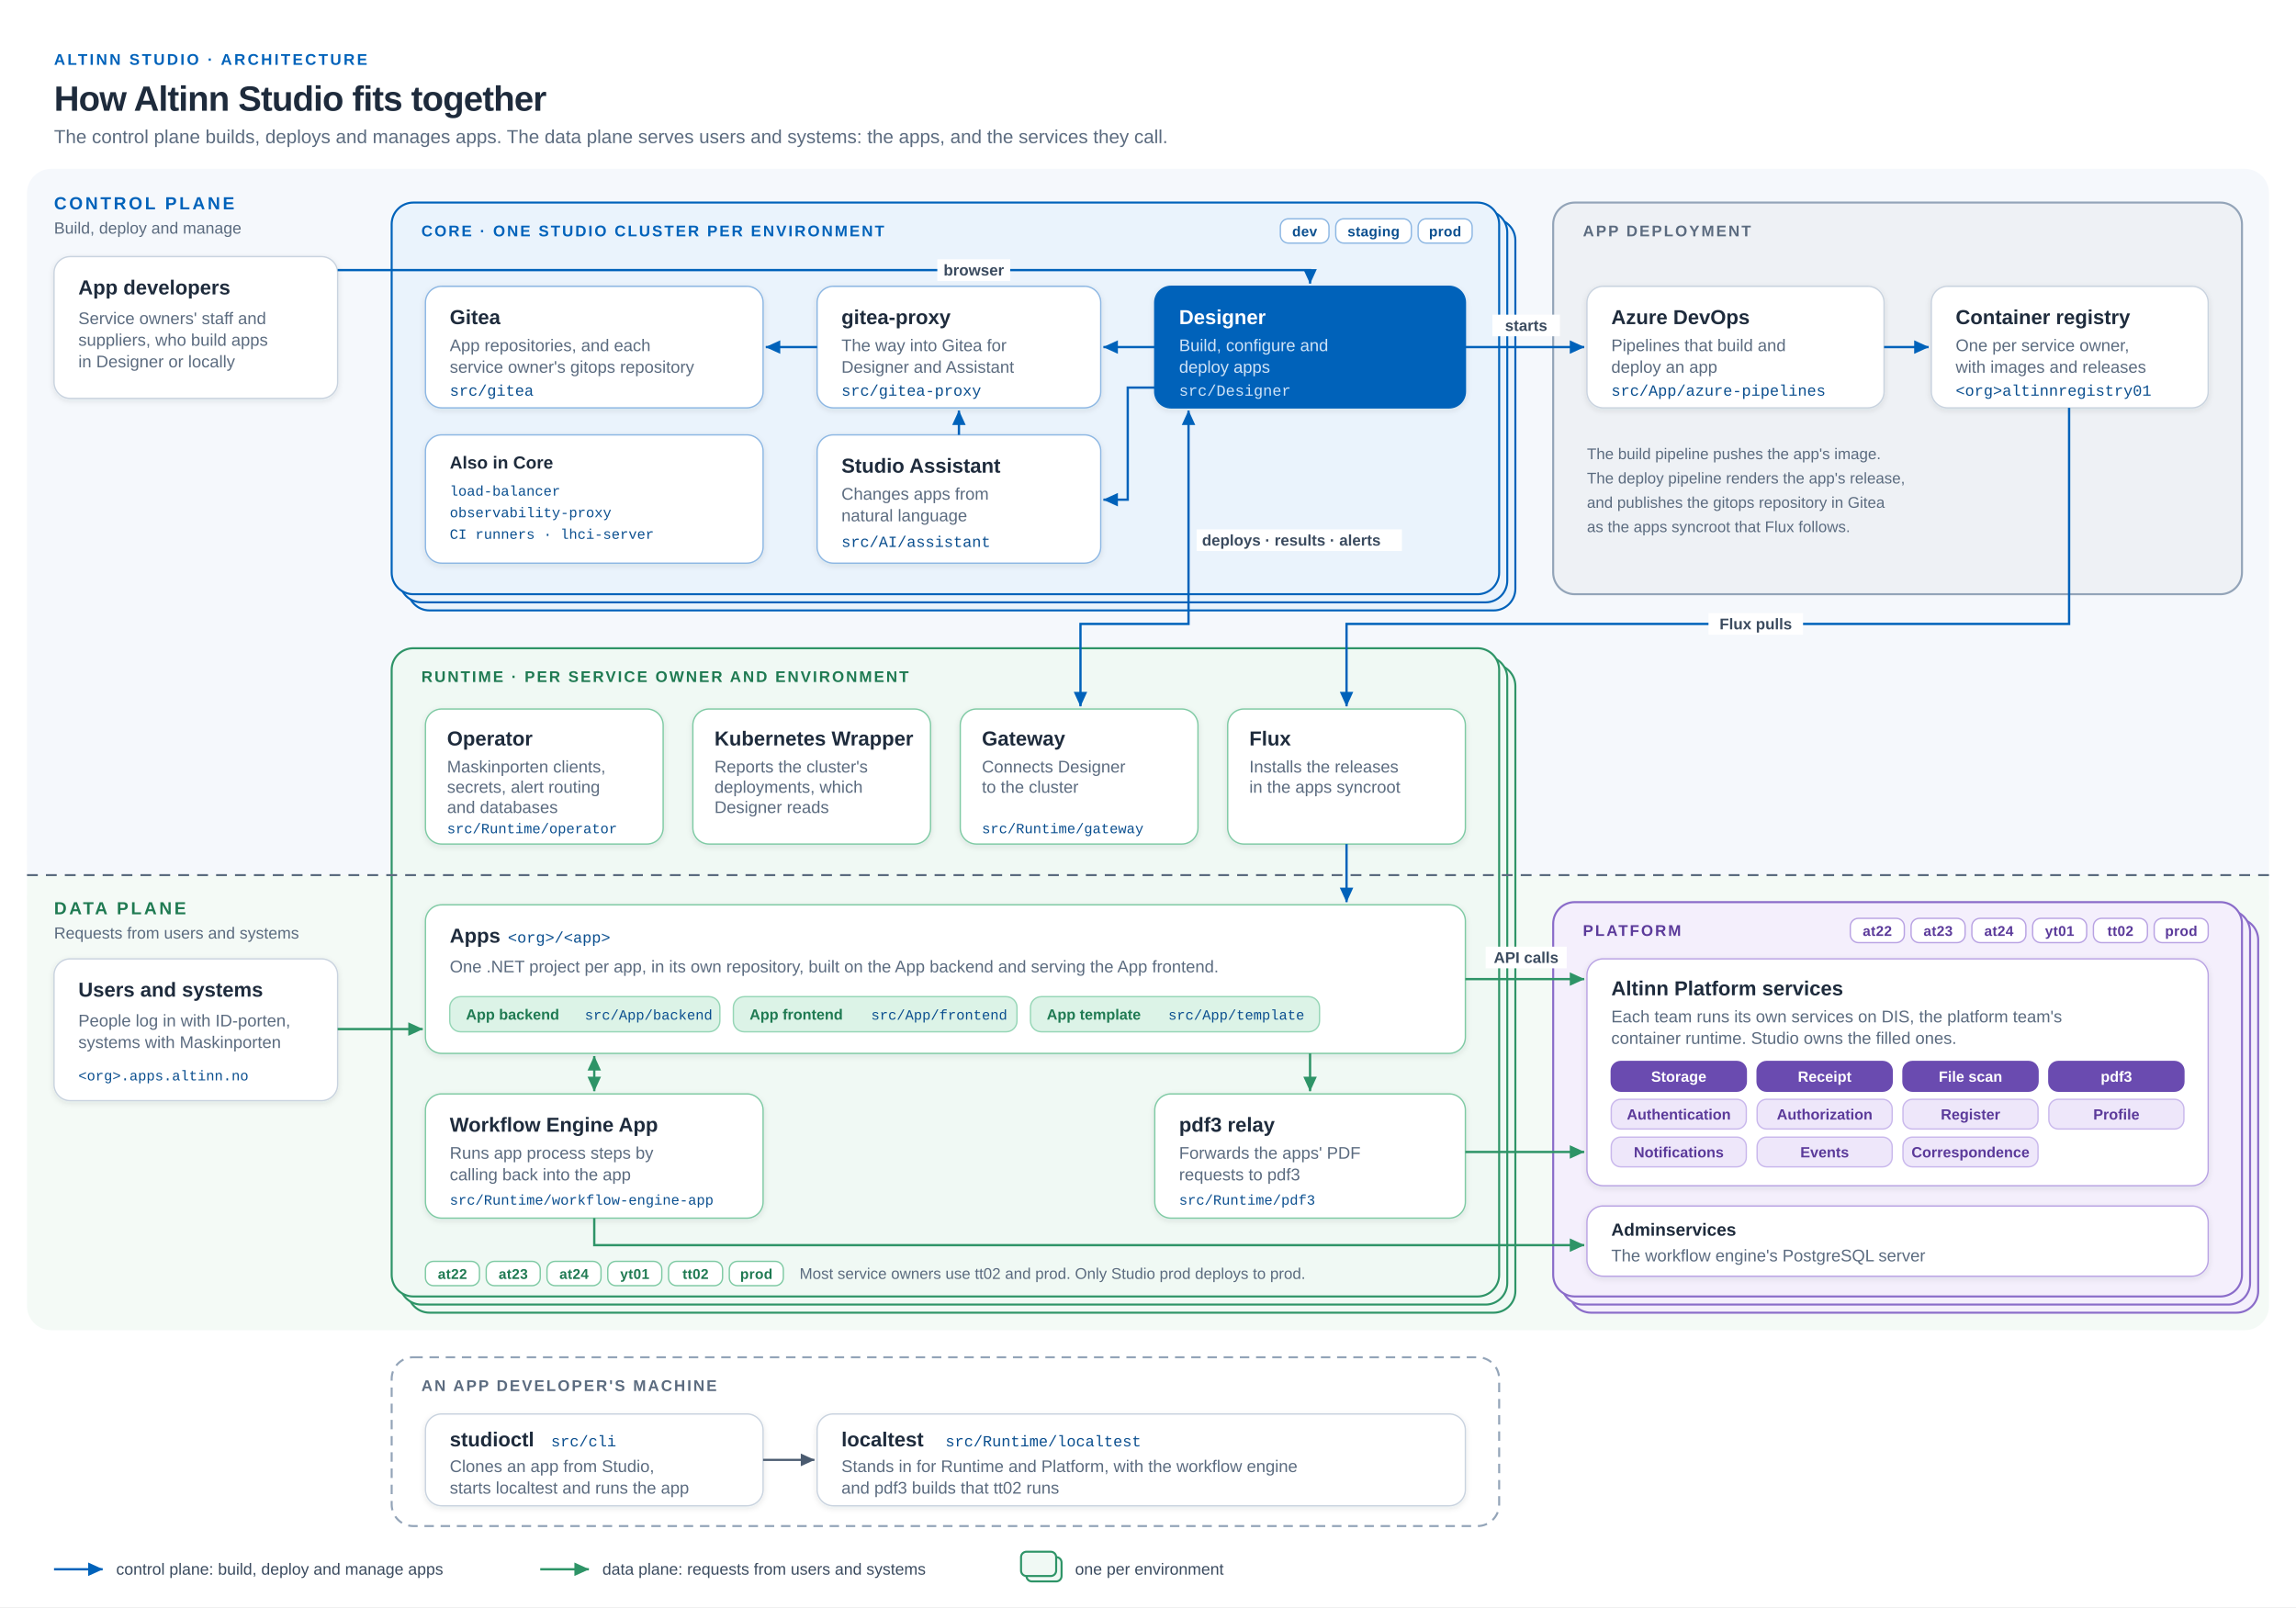
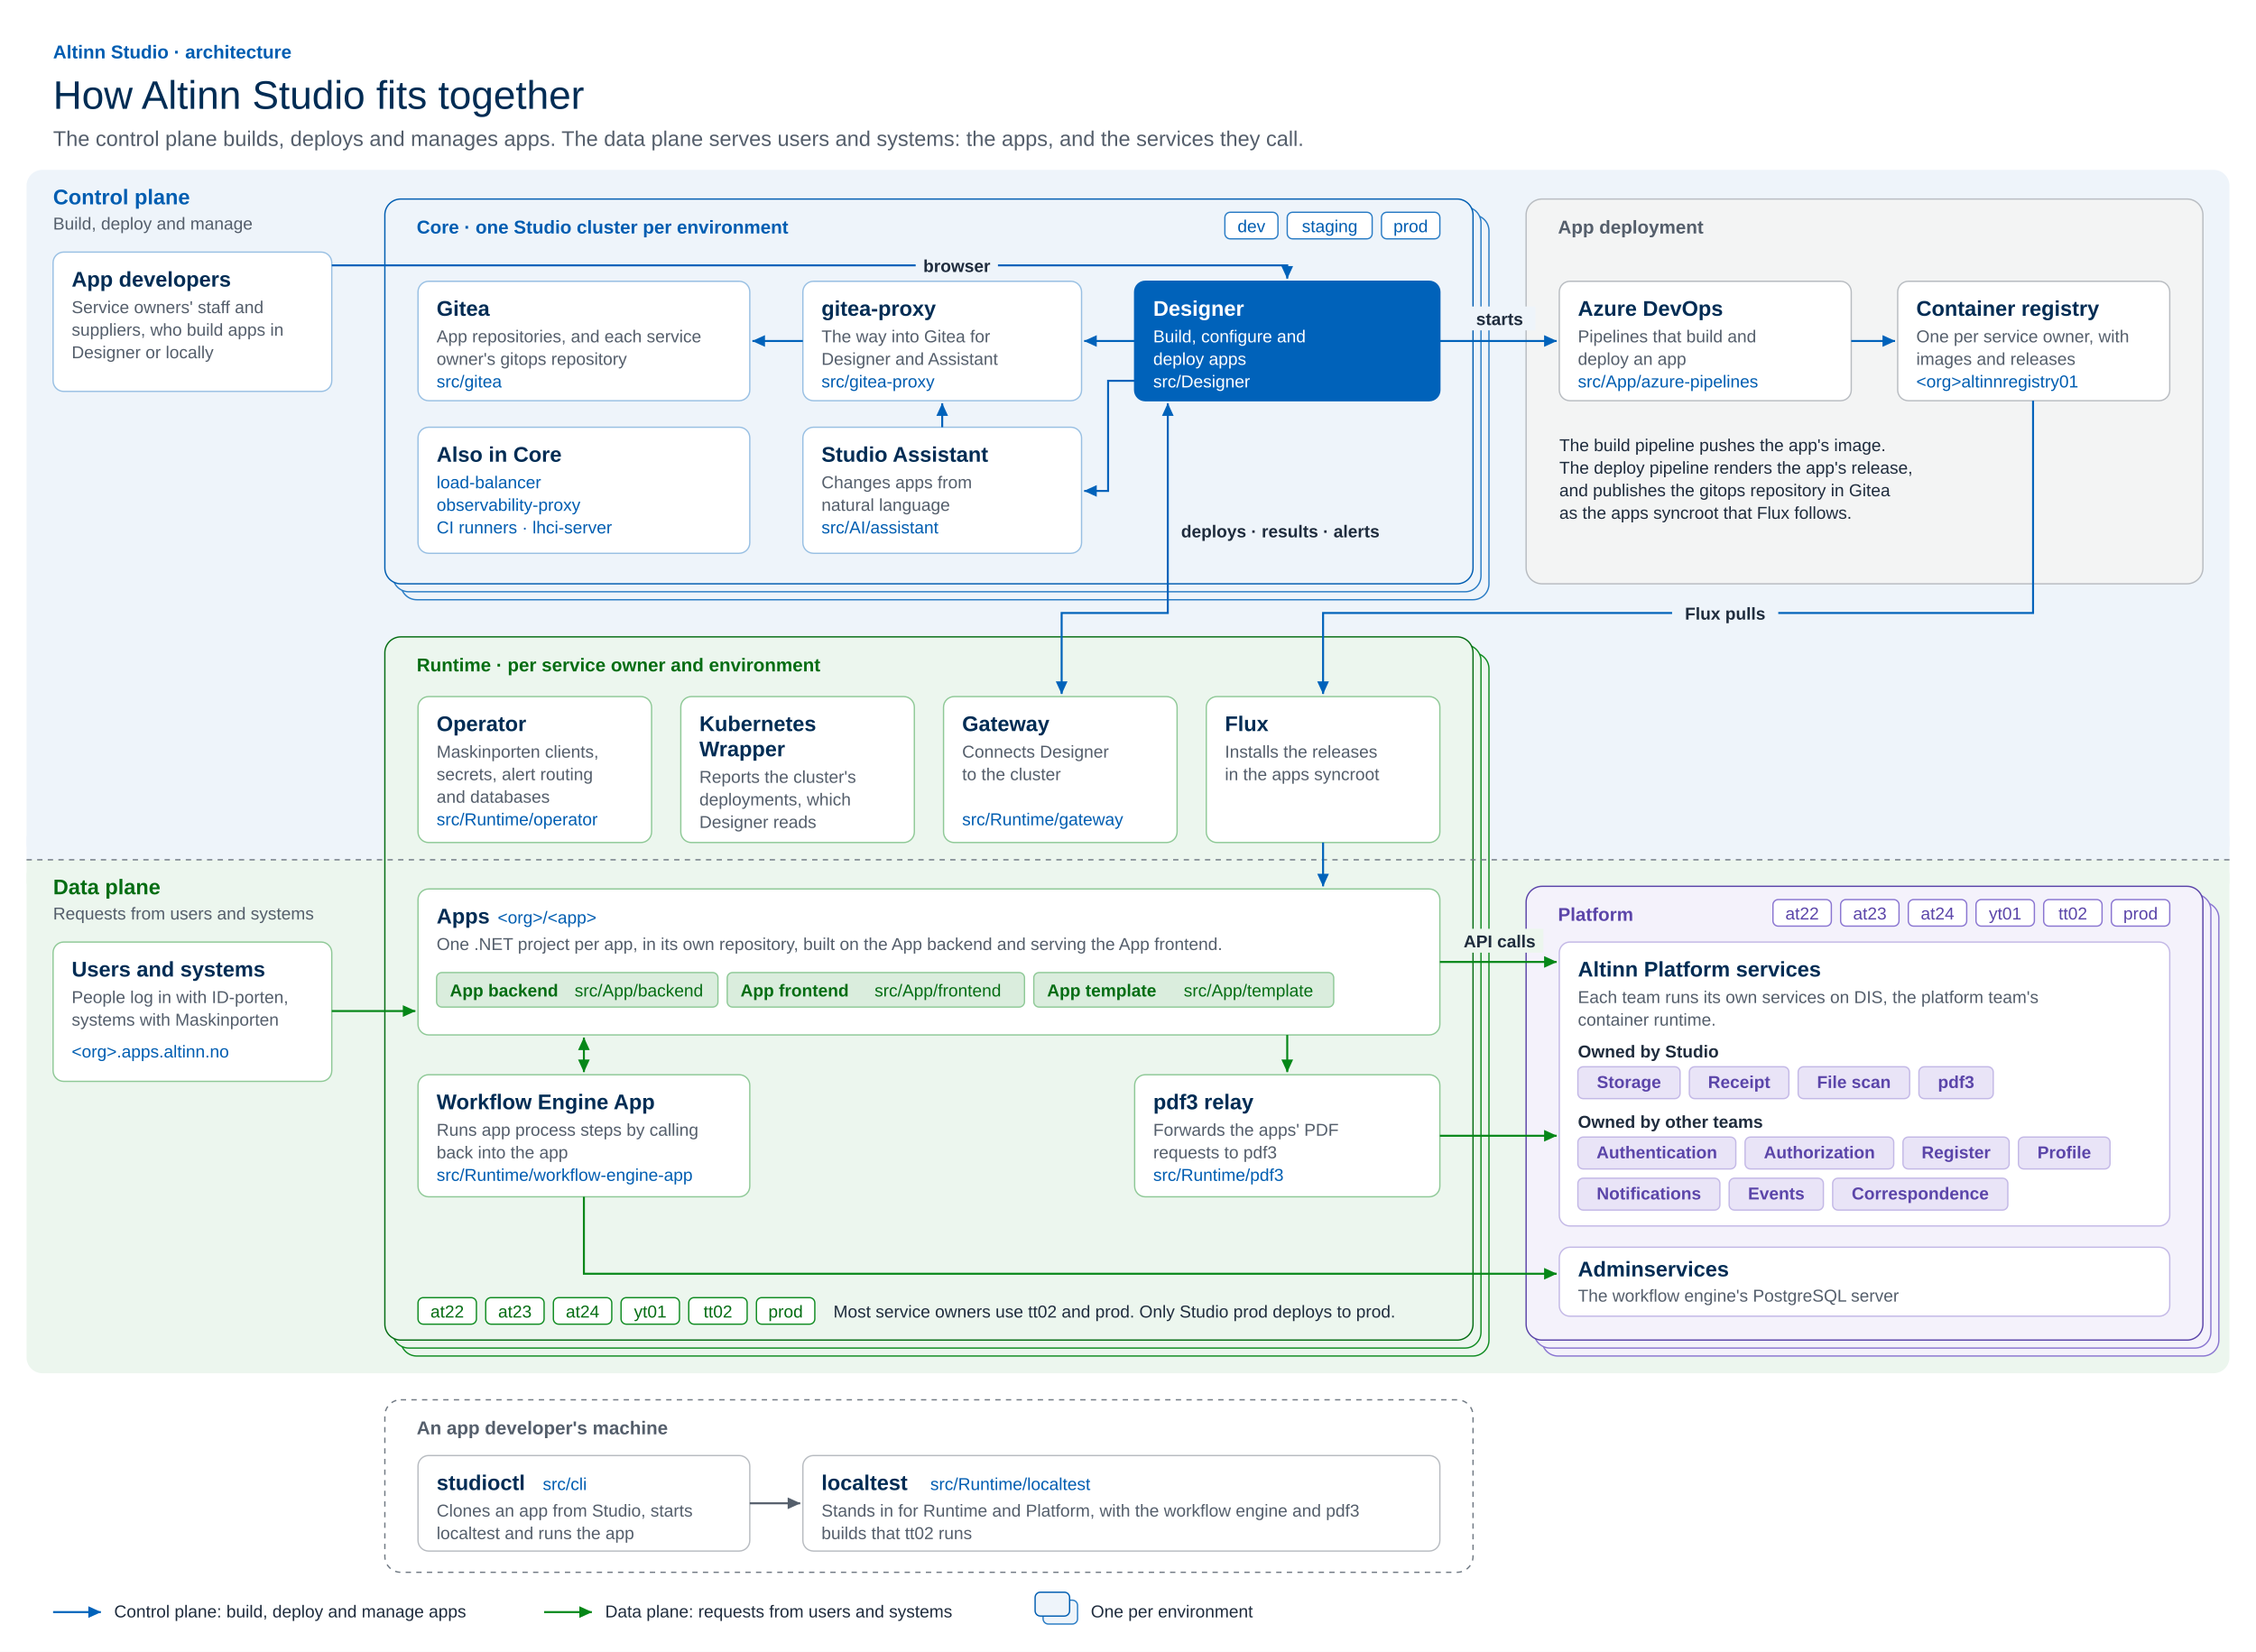
- <svg xmlns="http://www.w3.org/2000/svg" viewBox="0 0 1700 1190" width="1700" height="1190">
+ <svg xmlns="http://www.w3.org/2000/svg" viewBox="0 0 1700 1245" width="1700" height="1245">
  <style>
- /* Colors follow the Digdir palette. Arial and its metric twins (Helvetica, Liberation Sans) render text at the same width everywhere. */
+ /* Colors, sizes and spacing follow the Altinn profile in Designsystemet (Digdir theme, Small mode). Platform purple is
+    not in the theme. The profile's font is Inter; Arial and its metric twins stand in, since they render at the same
+    width everywhere. */
svg { font-family: Arial, Helvetica, "Liberation Sans", sans-serif; }
.canvas { fill: #ffffff; }
- .code, .code-sm { font-family: Menlo, Consolas, "Liberation Mono", monospace; }

/* Text */
- .title { font-size: 26px; font-weight: 700; fill: #1e2b3c; letter-spacing: -0.02em; }
- .subtitle { font-size: 14px; fill: #5b6b7f; }
- .kicker { font-size: 11.5px; font-weight: 650; letter-spacing: 0.14em; fill: #0062ba; }
- .zone-label { font-size: 11.5px; font-weight: 650; letter-spacing: 0.12em; }
- .h { font-size: 15px; font-weight: 650; fill: #1e2b3c; }
- .h-sm { font-size: 13px; font-weight: 650; fill: #1e2b3c; }
- .s { font-size: 12.5px; fill: #5b6b7f; }
- .s-sm { font-size: 11.5px; fill: #5b6b7f; }
- .code { font-size: 11.5px; font-weight: 500; fill: #0b4f8f; }
- .code-sm { font-size: 10.5px; font-weight: 500; fill: #0b4f8f; }
- .label { font-size: 11.5px; font-weight: 550; fill: #3b4b5f; }
- .label-bg { fill: #ffffff; }
- .legend { font-size: 12px; fill: #3b4b5f; }
- 
- /* Planes: bands across the whole diagram */
- .band-control { fill: #f5f8fc; }
- .band-data { fill: #f4faf6; }
- .band-label { font-size: 13px; font-weight: 700; letter-spacing: 0.14em; }
- .band-label-control { fill: #0062ba; }
- .band-label-data { fill: #1f7a52; }
- .band-sub { font-size: 12px; fill: #5b6b7f; }
- .plane-divider { fill: none; stroke: #5b6b7f; stroke-width: 1.5; stroke-dasharray: 8 6; }
- 
- /* Zones: where things run */
- .zone { stroke-width: 1.5; }
- .zone-core { fill: #eaf3fc; stroke: #0062ba; }
- .zone-core-label { fill: #0062ba; }
- .zone-runtime { fill: #ffffff; fill-opacity: 0.55; stroke: #2e9467; }
- .zone-runtime-back { fill: #f0f9f4; stroke: #2e9467; }
- .zone-runtime-label { fill: #1f7a52; }
- .zone-platform { fill: #f4effc; stroke: #8a6cc9; }
- .zone-platform-label { fill: #5b3a9a; }
- .zone-ext { fill: #eef1f5; stroke: #93a4b8; }
- .zone-ext-label { fill: #5b6b7f; }
- .zone-local { fill: #ffffff; stroke: #93a4b8; stroke-dasharray: 7 5; }
- 
- /* Boxes */
- .box { fill: #ffffff; stroke: #c9d3df; stroke-width: 1; filter: url(#shadow); }
- .box-core { stroke: #8db7e3; }
- .box-runtime { stroke: #7fcaa4; }
- .box-platform { stroke: #b9a3e3; }
- .box-accent { fill: #0062ba; stroke: #0062ba; }
- .box-accent-text { fill: #ffffff; }
- .box-accent-sub { fill: #cfe3f7; }
- 
- /* Small rounded tags */
+ .kicker { font-size: 14px; font-weight: 600; fill: #005db1; }
+ .title { font-size: 30px; font-weight: 500; fill: #002c54; }
+ .lead { font-size: 16px; fill: #545e6b; }
+ .plane-label { font-size: 16px; font-weight: 600; }
+ .plane-sub { font-size: 13px; fill: #545e6b; }
+ .zone-label { font-size: 14px; font-weight: 600; }
+ .h { font-size: 16px; font-weight: 600; fill: #002c54; }
+ .s { font-size: 13px; fill: #545e6b; }
+ .note { font-size: 13px; fill: #1f2c3d; }
+ .code { font-size: 13px; font-weight: 500; fill: #005db1; }
+ .label { font-size: 13px; font-weight: 600; fill: #1f2c3d; }
+ .legend { font-size: 13px; fill: #1f2c3d; }
+ 
+ /* Shapes, before the palette so that its fills and strokes win */
+ .zone { stroke-width: 1; }
+ .card { fill: #ffffff; stroke-width: 1; }
.tag { stroke-width: 1; }
- .tag-green { fill: #dcf3e7; stroke: #96d6b6; }
- .tag-purple { fill: #eee7fa; stroke: #c9b8ec; }
- .tag-text { font-size: 11px; font-weight: 600; }
- .tag-text-green { fill: #1f7a52; }
- .tag-text-purple { fill: #5b3a9a; }
- .tag-purple-strong { fill: #6a4bb0; stroke: #6a4bb0; }
- .tag-text-white { fill: #ffffff; }
- .env-text { font-size: 10.5px; font-weight: 650; letter-spacing: 0.02em; }
- .env-blue { fill: #ffffff; stroke: #8db7e3; } .env-blue-text { fill: #0b4f8f; }
- .env-green { fill: #ffffff; stroke: #7fcaa4; } .env-green-text { fill: #1f7a52; }
- .env-purple { fill: #ffffff; stroke: #b9a3e3; } .env-purple-text { fill: #5b3a9a; }
- 
- /* Edges */
- .edge-control { fill: none; stroke: #0062ba; stroke-width: 1.7; }
- .edge-data { fill: none; stroke: #2e9467; stroke-width: 1.7; }
- .edge-local { fill: none; stroke: #4a5b70; stroke-width: 1.6; }
+ .tag-text { font-size: 13px; font-weight: 600; }
+ .env-text { font-size: 13px; font-weight: 500; }
+ 
+ /* Control plane: accent */
+ .band-control { fill: #eef4fa; }
+ .text-control { fill: #005db1; }
+ .zone-core { fill: #eef4fa; stroke: #005db1; }
+ .stack-core { fill: #eef4fa; stroke: #2a7cc5; }
+ .card-control { stroke: #99c0e3; }
+ .card-designer { fill: #0062ba; stroke: #0062ba; }
+ .on-designer { fill: #ffffff; }
+ .env-control { fill: #ffffff; stroke: #2a7cc5; }
+ .edge-control { fill: none; stroke: #0062ba; stroke-width: 1.5; }
+ 
+ /* Data plane and Runtime: success */
+ .band-data { fill: #ecf6ee; }
+ .text-data { fill: #056d13; }
+ .zone-runtime { fill: #ecf6ee; stroke: #056d13; }
+ .stack-runtime { fill: #ecf6ee; stroke: #108c22; }
+ .card-data { stroke: #8fc997; }
+ .tag-app { fill: #daeddd; stroke: #8fc997; }
+ .env-data { fill: #ffffff; stroke: #108c22; }
+ .edge-data { fill: none; stroke: #068718; stroke-width: 1.5; }
+ 
+ /* Platform: purple */
+ .text-platform { fill: #5b45a9; }
+ .zone-platform { fill: #f4f2fb; stroke: #5b45a9; }
+ .stack-platform { fill: #f4f2fb; stroke: #8a76d1; }
+ .card-platform { stroke: #c3b8e6; }
+ .tag-platform { fill: #e9e4f7; stroke: #c3b8e6; }
+ .env-platform { fill: #ffffff; stroke: #8a76d1; }
+ 
+ /* Neutral: app deployment, the developer's machine and text */
+ .text-neutral { fill: #545e6b; }
+ .zone-neutral { fill: #f3f4f4; stroke: #b8bcc1; }
+ .zone-local { fill: #ffffff; stroke: #717a84; stroke-dasharray: 4 4; }
+ .card-neutral { stroke: #b8bcc1; }
+ .plane-divider { fill: none; stroke: #717a84; stroke-width: 1; stroke-dasharray: 4 4; }
+ .edge-local { fill: none; stroke: #545e6b; stroke-width: 1.5; }
+ 
</style>
  <defs>
-     <filter id="shadow" x="-10%" y="-10%" width="120%" height="140%">
-       <feDropShadow dx="0" dy="1.5" stdDeviation="2" flood-color="#1e2b3c" flood-opacity="0.10" />
-     </filter>
    <marker id="arrow-control" viewBox="0 0 10 10" refX="9" refY="5" markerWidth="7" markerHeight="7" orient="auto-start-reverse">
      <path d="M0,0.8 L9.2,5 L0,9.2 Z" fill="#0062ba" />
    </marker>
    <marker id="arrow-data" viewBox="0 0 10 10" refX="9" refY="5" markerWidth="7" markerHeight="7" orient="auto-start-reverse">
-       <path d="M0,0.8 L9.2,5 L0,9.2 Z" fill="#2e9467" />
+       <path d="M0,0.8 L9.2,5 L0,9.2 Z" fill="#068718" />
    </marker>
    <marker id="arrow-local" viewBox="0 0 10 10" refX="9" refY="5" markerWidth="7" markerHeight="7" orient="auto-start-reverse">
-       <path d="M0,0.8 L9.2,5 L0,9.2 Z" fill="#4a5b70" />
+       <path d="M0,0.8 L9.2,5 L0,9.2 Z" fill="#545e6b" />
    </marker>
  </defs>
-   <rect class="canvas" width="1700" height="1190" />
-   <text class="kicker" x="40" y="48">ALTINN STUDIO · ARCHITECTURE</text>
+   <rect class="canvas" width="1700" height="1245" />
+   <text class="kicker" x="40" y="44">Altinn Studio · architecture</text>
  <text class="title" x="40" y="82">How Altinn Studio fits together</text>
-   <text class="subtitle" x="40" y="106">The control plane builds, deploys and manages apps. The data plane serves users and systems: the apps, and the services they call.</text>
-   <rect class="band-control" x="20" y="125" width="1660" height="523" rx="18" />
-   <rect class="band-data" x="20" y="648" width="1660" height="337" rx="18" />
+   <text class="lead" x="40" y="110">The control plane builds, deploys and manages apps. The data plane serves users and systems: the apps, and the services they call.</text>
+   <rect class="band-control" x="20" y="128" width="1660" height="520" rx="12" />
+   <rect class="band-data" x="20" y="648" width="1660" height="387" rx="12" />
  <rect class="band-control" x="20" y="630" width="1660" height="18" />
  <rect class="band-data" x="20" y="648" width="1660" height="18" />
-   <text class="band-label band-label-control" x="40" y="155">CONTROL PLANE</text>
-   <text class="band-sub" x="40" y="173">Build, deploy and manage</text>
-   <text class="band-label band-label-data" x="40" y="677">DATA PLANE</text>
-   <text class="band-sub" x="40" y="695">Requests from users and systems</text>
-   <rect class="box" x="40" y="190" width="210" height="105" rx="12" />
-   <text class="h" x="58" y="218">App developers</text>
-   <text class="s" x="58" y="240">Service owners' staff and</text>
-   <text class="s" x="58" y="256">suppliers, who build apps</text>
-   <text class="s" x="58" y="272">in Designer or locally</text>
-   <rect class="box" x="40" y="710" width="210" height="105" rx="12" />
-   <text class="h" x="58" y="738">Users and systems</text>
-   <text class="s" x="58" y="760">People log in with ID-porten,</text>
-   <text class="s" x="58" y="776">systems with Maskinporten</text>
-   <text class="code-sm" x="58" y="800">&lt;org&gt;.apps.altinn.no</text>
-   <rect class="zone zone-core" x="302" y="162" width="820" height="290" rx="16" />
-   <rect class="zone zone-core" x="296" y="156" width="820" height="290" rx="16" />
-   <rect class="zone zone-core" x="290" y="150" width="820" height="290" rx="16" />
-   <text class="zone-label zone-core-label" x="312" y="175">CORE · ONE STUDIO CLUSTER PER ENVIRONMENT</text>
-   <rect class="tag env-blue" x="948" y="162" width="36" height="18" rx="6" />
-   <text class="env-text env-blue-text" x="966" y="175" text-anchor="middle">dev</text>
-   <rect class="tag env-blue" x="989" y="162" width="56" height="18" rx="6" />
-   <text class="env-text env-blue-text" x="1017" y="175" text-anchor="middle">staging</text>
-   <rect class="tag env-blue" x="1050" y="162" width="40" height="18" rx="6" />
-   <text class="env-text env-blue-text" x="1070" y="175" text-anchor="middle">prod</text>
-   <rect class="box box-core" x="315" y="212" width="250" height="90" rx="12" />
-   <text class="h" x="333" y="240">Gitea</text>
-   <text class="s" x="333" y="260">App repositories, and each</text>
-   <text class="s" x="333" y="276">service owner's gitops repository</text>
-   <text class="code" x="333" y="293">src/gitea</text>
-   <rect class="box box-core" x="605" y="212" width="210" height="90" rx="12" />
-   <text class="h" x="623" y="240">gitea-proxy</text>
-   <text class="s" x="623" y="260">The way into Gitea for</text>
-   <text class="s" x="623" y="276">Designer and Assistant</text>
-   <text class="code" x="623" y="293">src/gitea-proxy</text>
-   <rect class="box box-accent" x="855" y="212" width="230" height="90" rx="12" />
-   <text class="h box-accent-text" x="873" y="240">Designer</text>
-   <text class="s box-accent-sub" x="873" y="260">Build, configure and</text>
-   <text class="s box-accent-sub" x="873" y="276">deploy apps</text>
-   <text class="code box-accent-sub" x="873" y="293">src/Designer</text>
-   <rect class="box box-core" x="315" y="322" width="250" height="95" rx="12" />
-   <text class="h-sm" x="333" y="347">Also in Core</text>
-   <text class="code-sm" x="333" y="367">load-balancer</text>
-   <text class="code-sm" x="333" y="383">observability-proxy</text>
-   <text class="code-sm" x="333" y="399">CI runners · lhci-server</text>
-   <rect class="box box-core" x="605" y="322" width="210" height="95" rx="12" />
-   <text class="h" x="623" y="350">Studio Assistant</text>
-   <text class="s" x="623" y="370">Changes apps from</text>
-   <text class="s" x="623" y="386">natural language</text>
-   <text class="code" x="623" y="405">src/AI/assistant</text>
-   <rect class="zone zone-ext" x="1150" y="150" width="510" height="290" rx="16" />
-   <text class="zone-label zone-ext-label" x="1172" y="175">APP DEPLOYMENT</text>
-   <rect class="box" x="1175" y="212" width="220" height="90" rx="12" />
-   <text class="h" x="1193" y="240">Azure DevOps</text>
-   <text class="s" x="1193" y="260">Pipelines that build and</text>
-   <text class="s" x="1193" y="276">deploy an app</text>
-   <text class="code" x="1193" y="293">src/App/azure-pipelines</text>
-   <rect class="box" x="1430" y="212" width="205" height="90" rx="12" />
-   <text class="h" x="1448" y="240">Container registry</text>
-   <text class="s" x="1448" y="260">One per service owner,</text>
-   <text class="s" x="1448" y="276">with images and releases</text>
-   <text class="code" x="1448" y="293">&lt;org&gt;altinnregistry01</text>
-   <text class="s-sm" x="1175" y="340">The build pipeline pushes the app's image.</text>
-   <text class="s-sm" x="1175" y="358">The deploy pipeline renders the app's release,</text>
-   <text class="s-sm" x="1175" y="376">and publishes the gitops repository in Gitea</text>
-   <text class="s-sm" x="1175" y="394">as the apps syncroot that Flux follows.</text>
-   <rect class="zone zone-runtime-back" x="302" y="492" width="820" height="480" rx="16" />
-   <rect class="zone zone-runtime-back" x="296" y="486" width="820" height="480" rx="16" />
-   <rect class="zone zone-runtime-back" x="290" y="480" width="820" height="480" rx="16" />
-   <text class="zone-label zone-runtime-label" x="312" y="505">RUNTIME · PER SERVICE OWNER AND ENVIRONMENT</text>
-   <rect class="box box-runtime" x="315" y="525" width="176" height="100" rx="12" />
-   <text class="h" x="331" y="552">Operator</text>
-   <text class="s" x="331" y="572">Maskinporten clients,</text>
-   <text class="s" x="331" y="587">secrets, alert routing</text>
-   <text class="s" x="331" y="602">and databases</text>
-   <text class="code-sm" x="331" y="617">src/Runtime/operator</text>
-   <rect class="box box-runtime" x="513" y="525" width="176" height="100" rx="12" />
-   <text class="h" x="529" y="552">Kubernetes Wrapper</text>
-   <text class="s" x="529" y="572">Reports the cluster's</text>
-   <text class="s" x="529" y="587">deployments, which</text>
-   <text class="s" x="529" y="602">Designer reads</text>
-   <rect class="box box-runtime" x="711" y="525" width="176" height="100" rx="12" />
-   <text class="h" x="727" y="552">Gateway</text>
-   <text class="s" x="727" y="572">Connects Designer</text>
-   <text class="s" x="727" y="587">to the cluster</text>
-   <text class="code-sm" x="727" y="617">src/Runtime/gateway</text>
-   <rect class="box box-runtime" x="909" y="525" width="176" height="100" rx="12" />
-   <text class="h" x="925" y="552">Flux</text>
-   <text class="s" x="925" y="572">Installs the releases</text>
-   <text class="s" x="925" y="587">in the apps syncroot</text>
-   <rect class="box box-runtime" x="315" y="670" width="770" height="110" rx="12" />
-   <text class="h" x="333" y="698">Apps</text>
-   <text class="code" x="376" y="698">&lt;org&gt;/&lt;app&gt;</text>
-   <text class="s" x="333" y="720">One .NET project per app, in its own repository, built on the App backend and serving the App frontend.</text>
-   <rect class="tag tag-green" x="333" y="738" width="200" height="26" rx="8" />
-   <text class="tag-text tag-text-green" x="345" y="755">App backend</text>
-   <text class="code-sm" x="433" y="755">src/App/backend</text>
-   <rect class="tag tag-green" x="543" y="738" width="210" height="26" rx="8" />
-   <text class="tag-text tag-text-green" x="555" y="755">App frontend</text>
-   <text class="code-sm" x="645" y="755">src/App/frontend</text>
-   <rect class="tag tag-green" x="763" y="738" width="214" height="26" rx="8" />
-   <text class="tag-text tag-text-green" x="775" y="755">App template</text>
-   <text class="code-sm" x="865" y="755">src/App/template</text>
-   <rect class="box box-runtime" x="315" y="810" width="250" height="92" rx="12" />
-   <text class="h" x="333" y="838">Workflow Engine App</text>
-   <text class="s" x="333" y="858">Runs app process steps by</text>
-   <text class="s" x="333" y="874">calling back into the app</text>
-   <text class="code-sm" x="333" y="892">src/Runtime/workflow-engine-app</text>
-   <rect class="box box-runtime" x="855" y="810" width="230" height="92" rx="12" />
-   <text class="h" x="873" y="838">pdf3 relay</text>
-   <text class="s" x="873" y="858">Forwards the apps' PDF</text>
-   <text class="s" x="873" y="874">requests to pdf3</text>
-   <text class="code-sm" x="873" y="892">src/Runtime/pdf3</text>
-   <rect class="tag env-green" x="315" y="934" width="40" height="18" rx="6" />
-   <text class="env-text env-green-text" x="335" y="947" text-anchor="middle">at22</text>
-   <rect class="tag env-green" x="360" y="934" width="40" height="18" rx="6" />
-   <text class="env-text env-green-text" x="380" y="947" text-anchor="middle">at23</text>
-   <rect class="tag env-green" x="405" y="934" width="40" height="18" rx="6" />
-   <text class="env-text env-green-text" x="425" y="947" text-anchor="middle">at24</text>
-   <rect class="tag env-green" x="450" y="934" width="40" height="18" rx="6" />
-   <text class="env-text env-green-text" x="470" y="947" text-anchor="middle">yt01</text>
-   <rect class="tag env-green" x="495" y="934" width="40" height="18" rx="6" />
-   <text class="env-text env-green-text" x="515" y="947" text-anchor="middle">tt02</text>
-   <rect class="tag env-green" x="540" y="934" width="40" height="18" rx="6" />
-   <text class="env-text env-green-text" x="560" y="947" text-anchor="middle">prod</text>
-   <text class="s-sm" x="592" y="947">Most service owners use tt02 and prod. Only Studio prod deploys to prod.</text>
-   <rect class="zone zone-platform" x="1162" y="680" width="510" height="292" rx="16" />
-   <rect class="zone zone-platform" x="1156" y="674" width="510" height="292" rx="16" />
-   <rect class="zone zone-platform" x="1150" y="668" width="510" height="292" rx="16" />
-   <text class="zone-label zone-platform-label" x="1172" y="693">PLATFORM</text>
-   <rect class="tag env-purple" x="1370" y="680" width="40" height="18" rx="6" />
-   <text class="env-text env-purple-text" x="1390" y="693" text-anchor="middle">at22</text>
-   <rect class="tag env-purple" x="1415" y="680" width="40" height="18" rx="6" />
-   <text class="env-text env-purple-text" x="1435" y="693" text-anchor="middle">at23</text>
-   <rect class="tag env-purple" x="1460" y="680" width="40" height="18" rx="6" />
-   <text class="env-text env-purple-text" x="1480" y="693" text-anchor="middle">at24</text>
-   <rect class="tag env-purple" x="1505" y="680" width="40" height="18" rx="6" />
-   <text class="env-text env-purple-text" x="1525" y="693" text-anchor="middle">yt01</text>
-   <rect class="tag env-purple" x="1550" y="680" width="40" height="18" rx="6" />
-   <text class="env-text env-purple-text" x="1570" y="693" text-anchor="middle">tt02</text>
-   <rect class="tag env-purple" x="1595" y="680" width="40" height="18" rx="6" />
-   <text class="env-text env-purple-text" x="1615" y="693" text-anchor="middle">prod</text>
-   <rect class="box box-platform" x="1175" y="710" width="460" height="168" rx="12" />
-   <text class="h" x="1193" y="737">Altinn Platform services</text>
-   <text class="s" x="1193" y="757">Each team runs its own services on DIS, the platform team's</text>
-   <text class="s" x="1193" y="773">container runtime. Studio owns the filled ones.</text>
+   <text class="plane-label text-control" x="40" y="154">Control plane</text>
+   <text class="plane-sub" x="40" y="173">Build, deploy and manage</text>
+   <text class="plane-label text-data" x="40" y="674">Data plane</text>
+   <text class="plane-sub" x="40" y="693">Requests from users and systems</text>
+   <rect class="card card-control" x="40" y="190" width="210" height="105" rx="8" />
+   <text class="h" x="54" y="216">App developers</text>
+   <text class="s" x="54" y="236">Service owners' staff and</text>
+   <text class="s" x="54" y="253">suppliers, who build apps in</text>
+   <text class="s" x="54" y="270">Designer or locally</text>
+   <rect class="card card-data" x="40" y="710" width="210" height="105" rx="8" />
+   <text class="h" x="54" y="736">Users and systems</text>
+   <text class="s" x="54" y="756">People log in with ID-porten,</text>
+   <text class="s" x="54" y="773">systems with Maskinporten</text>
+   <text class="code" x="54" y="797">&lt;org&gt;.apps.altinn.no</text>
+   <rect class="zone stack-core" x="302" y="162" width="820" height="290" rx="12" />
+   <rect class="zone stack-core" x="296" y="156" width="820" height="290" rx="12" />
+   <rect class="zone zone-core" x="290" y="150" width="820" height="290" rx="12" />
+   <text class="zone-label text-control" x="314" y="176">Core · one Studio cluster per environment</text>
+   <rect class="tag env-control" x="923" y="160" width="40" height="20" rx="4" />
+   <text class="env-text text-control" x="943" y="175" text-anchor="middle">dev</text>
+   <rect class="tag env-control" x="970" y="160" width="64" height="20" rx="4" />
+   <text class="env-text text-control" x="1002" y="175" text-anchor="middle">staging</text>
+   <rect class="tag env-control" x="1041" y="160" width="44" height="20" rx="4" />
+   <text class="env-text text-control" x="1063" y="175" text-anchor="middle">prod</text>
+   <rect class="card card-control" x="315" y="212" width="250" height="90" rx="8" />
+   <text class="h" x="329" y="238">Gitea</text>
+   <text class="s" x="329" y="258">App repositories, and each service</text>
+   <text class="s" x="329" y="275">owner's gitops repository</text>
+   <text class="code" x="329" y="292">src/gitea</text>
+   <rect class="card card-control" x="605" y="212" width="210" height="90" rx="8" />
+   <text class="h" x="619" y="238">gitea-proxy</text>
+   <text class="s" x="619" y="258">The way into Gitea for</text>
+   <text class="s" x="619" y="275">Designer and Assistant</text>
+   <text class="code" x="619" y="292">src/gitea-proxy</text>
+   <rect class="card card-designer" x="855" y="212" width="230" height="90" rx="8" />
+   <text class="h on-designer" x="869" y="238">Designer</text>
+   <text class="s on-designer" x="869" y="258">Build, configure and</text>
+   <text class="s on-designer" x="869" y="275">deploy apps</text>
+   <text class="code on-designer" x="869" y="292">src/Designer</text>
+   <rect class="card card-control" x="315" y="322" width="250" height="95" rx="8" />
+   <text class="h" x="329" y="348">Also in Core</text>
+   <text class="code" x="329" y="368">load-balancer</text>
+   <text class="code" x="329" y="385">observability-proxy</text>
+   <text class="code" x="329" y="402">CI runners · lhci-server</text>
+   <rect class="card card-control" x="605" y="322" width="210" height="95" rx="8" />
+   <text class="h" x="619" y="348">Studio Assistant</text>
+   <text class="s" x="619" y="368">Changes apps from</text>
+   <text class="s" x="619" y="385">natural language</text>
+   <text class="code" x="619" y="402">src/AI/assistant</text>
+   <rect class="zone zone-neutral" x="1150" y="150" width="510" height="290" rx="12" />
+   <text class="zone-label text-neutral" x="1174" y="176">App deployment</text>
+   <rect class="card card-neutral" x="1175" y="212" width="220" height="90" rx="8" />
+   <text class="h" x="1189" y="238">Azure DevOps</text>
+   <text class="s" x="1189" y="258">Pipelines that build and</text>
+   <text class="s" x="1189" y="275">deploy an app</text>
+   <text class="code" x="1189" y="292">src/App/azure-pipelines</text>
+   <rect class="card card-neutral" x="1430" y="212" width="205" height="90" rx="8" />
+   <text class="h" x="1444" y="238">Container registry</text>
+   <text class="s" x="1444" y="258">One per service owner, with</text>
+   <text class="s" x="1444" y="275">images and releases</text>
+   <text class="code" x="1444" y="292">&lt;org&gt;altinnregistry01</text>
+   <text class="note" x="1175" y="340">The build pipeline pushes the app's image.</text>
+   <text class="note" x="1175" y="357">The deploy pipeline renders the app's release,</text>
+   <text class="note" x="1175" y="374">and publishes the gitops repository in Gitea</text>
+   <text class="note" x="1175" y="391">as the apps syncroot that Flux follows.</text>
+   <rect class="zone stack-runtime" x="302" y="492" width="820" height="530" rx="12" />
+   <rect class="zone stack-runtime" x="296" y="486" width="820" height="530" rx="12" />
+   <rect class="zone zone-runtime" x="290" y="480" width="820" height="530" rx="12" />
+   <text class="zone-label text-data" x="314" y="506">Runtime · per service owner and environment</text>
+   <rect class="card card-data" x="315" y="525" width="176" height="110" rx="8" />
+   <text class="h" x="329" y="551">Operator</text>
+   <text class="s" x="329" y="571">Maskinporten clients,</text>
+   <text class="s" x="329" y="588">secrets, alert routing</text>
+   <text class="s" x="329" y="605">and databases</text>
+   <text class="code" x="329" y="622">src/Runtime/operator</text>
+   <rect class="card card-data" x="513" y="525" width="176" height="110" rx="8" />
+   <text class="h" x="527" y="551">Kubernetes</text>
+   <text class="h" x="527" y="570">Wrapper</text>
+   <text class="s" x="527" y="590">Reports the cluster's</text>
+   <text class="s" x="527" y="607">deployments, which</text>
+   <text class="s" x="527" y="624">Designer reads</text>
+   <rect class="card card-data" x="711" y="525" width="176" height="110" rx="8" />
+   <text class="h" x="725" y="551">Gateway</text>
+   <text class="s" x="725" y="571">Connects Designer</text>
+   <text class="s" x="725" y="588">to the cluster</text>
+   <text class="code" x="725" y="622">src/Runtime/gateway</text>
+   <rect class="card card-data" x="909" y="525" width="176" height="110" rx="8" />
+   <text class="h" x="923" y="551">Flux</text>
+   <text class="s" x="923" y="571">Installs the releases</text>
+   <text class="s" x="923" y="588">in the apps syncroot</text>
+   <rect class="card card-data" x="315" y="670" width="770" height="110" rx="8" />
+   <text class="h" x="329" y="696">Apps</text>
+   <text class="code" x="375" y="696">&lt;org&gt;/&lt;app&gt;</text>
+   <text class="s" x="329" y="716">One .NET project per app, in its own repository, built on the App backend and serving the App frontend.</text>
+   <rect class="tag tag-app" x="329" y="733" width="212" height="26" rx="4" />
+   <text class="tag-text text-data" x="339" y="751">App backend</text>
+   <text class="code text-data" x="433" y="751">src/App/backend</text>
+   <rect class="tag tag-app" x="548" y="733" width="224" height="26" rx="4" />
+   <text class="tag-text text-data" x="558" y="751">App frontend</text>
+   <text class="code text-data" x="659" y="751">src/App/frontend</text>
+   <rect class="tag tag-app" x="779" y="733" width="226" height="26" rx="4" />
+   <text class="tag-text text-data" x="789" y="751">App template</text>
+   <text class="code text-data" x="892" y="751">src/App/template</text>
+   <rect class="card card-data" x="315" y="810" width="250" height="92" rx="8" />
+   <text class="h" x="329" y="836">Workflow Engine App</text>
+   <text class="s" x="329" y="856">Runs app process steps by calling</text>
+   <text class="s" x="329" y="873">back into the app</text>
+   <text class="code" x="329" y="890">src/Runtime/workflow-engine-app</text>
+   <rect class="card card-data" x="855" y="810" width="230" height="92" rx="8" />
+   <text class="h" x="869" y="836">pdf3 relay</text>
+   <text class="s" x="869" y="856">Forwards the apps' PDF</text>
+   <text class="s" x="869" y="873">requests to pdf3</text>
+   <text class="code" x="869" y="890">src/Runtime/pdf3</text>
+   <rect class="tag env-data" x="315" y="978" width="44" height="20" rx="4" />
+   <text class="env-text text-data" x="337" y="993" text-anchor="middle">at22</text>
+   <rect class="tag env-data" x="366" y="978" width="44" height="20" rx="4" />
+   <text class="env-text text-data" x="388" y="993" text-anchor="middle">at23</text>
+   <rect class="tag env-data" x="417" y="978" width="44" height="20" rx="4" />
+   <text class="env-text text-data" x="439" y="993" text-anchor="middle">at24</text>
+   <rect class="tag env-data" x="468" y="978" width="44" height="20" rx="4" />
+   <text class="env-text text-data" x="490" y="993" text-anchor="middle">yt01</text>
+   <rect class="tag env-data" x="519" y="978" width="44" height="20" rx="4" />
+   <text class="env-text text-data" x="541" y="993" text-anchor="middle">tt02</text>
+   <rect class="tag env-data" x="570" y="978" width="44" height="20" rx="4" />
+   <text class="env-text text-data" x="592" y="993" text-anchor="middle">prod</text>
+   <text class="note" x="628" y="993">Most service owners use tt02 and prod. Only Studio prod deploys to prod.</text>
+   <rect class="zone stack-platform" x="1162" y="680" width="510" height="342" rx="12" />
+   <rect class="zone stack-platform" x="1156" y="674" width="510" height="342" rx="12" />
+   <rect class="zone zone-platform" x="1150" y="668" width="510" height="342" rx="12" />
+   <text class="zone-label text-platform" x="1174" y="694">Platform</text>
+   <rect class="tag env-platform" x="1336" y="678" width="44" height="20" rx="4" />
+   <text class="env-text text-platform" x="1358" y="693" text-anchor="middle">at22</text>
+   <rect class="tag env-platform" x="1387" y="678" width="44" height="20" rx="4" />
+   <text class="env-text text-platform" x="1409" y="693" text-anchor="middle">at23</text>
+   <rect class="tag env-platform" x="1438" y="678" width="44" height="20" rx="4" />
+   <text class="env-text text-platform" x="1460" y="693" text-anchor="middle">at24</text>
+   <rect class="tag env-platform" x="1489" y="678" width="44" height="20" rx="4" />
+   <text class="env-text text-platform" x="1511" y="693" text-anchor="middle">yt01</text>
+   <rect class="tag env-platform" x="1540" y="678" width="44" height="20" rx="4" />
+   <text class="env-text text-platform" x="1562" y="693" text-anchor="middle">tt02</text>
+   <rect class="tag env-platform" x="1591" y="678" width="44" height="20" rx="4" />
+   <text class="env-text text-platform" x="1613" y="693" text-anchor="middle">prod</text>
+   <rect class="card card-platform" x="1175" y="710" width="460" height="214" rx="8" />
+   <text class="h" x="1189" y="736">Altinn Platform services</text>
+   <text class="s" x="1189" y="756">Each team runs its own services on DIS, the platform team's</text>
+   <text class="s" x="1189" y="773">container runtime.</text>
+   <text class="label" x="1189" y="797">Owned by Studio</text>
  <g>
-     <rect class="tag tag-purple-strong" x="1193" y="786" width="100" height="22" rx="7" />
-     <text class="tag-text tag-text-white" x="1243" y="801" text-anchor="middle">Storage</text>
-     <rect class="tag tag-purple-strong" x="1301" y="786" width="100" height="22" rx="7" />
-     <text class="tag-text tag-text-white" x="1351" y="801" text-anchor="middle">Receipt</text>
-     <rect class="tag tag-purple-strong" x="1409" y="786" width="100" height="22" rx="7" />
-     <text class="tag-text tag-text-white" x="1459" y="801" text-anchor="middle">File scan</text>
-     <rect class="tag tag-purple-strong" x="1517" y="786" width="100" height="22" rx="7" />
-     <text class="tag-text tag-text-white" x="1567" y="801" text-anchor="middle">pdf3</text>
-     <rect class="tag tag-purple" x="1193" y="814" width="100" height="22" rx="7" />
-     <text class="tag-text tag-text-purple" x="1243" y="829" text-anchor="middle">Authentication</text>
-     <rect class="tag tag-purple" x="1301" y="814" width="100" height="22" rx="7" />
-     <text class="tag-text tag-text-purple" x="1351" y="829" text-anchor="middle">Authorization</text>
-     <rect class="tag tag-purple" x="1409" y="814" width="100" height="22" rx="7" />
-     <text class="tag-text tag-text-purple" x="1459" y="829" text-anchor="middle">Register</text>
-     <rect class="tag tag-purple" x="1517" y="814" width="100" height="22" rx="7" />
-     <text class="tag-text tag-text-purple" x="1567" y="829" text-anchor="middle">Profile</text>
-     <rect class="tag tag-purple" x="1193" y="842" width="100" height="22" rx="7" />
-     <text class="tag-text tag-text-purple" x="1243" y="857" text-anchor="middle">Notifications</text>
-     <rect class="tag tag-purple" x="1301" y="842" width="100" height="22" rx="7" />
-     <text class="tag-text tag-text-purple" x="1351" y="857" text-anchor="middle">Events</text>
-     <rect class="tag tag-purple" x="1409" y="842" width="100" height="22" rx="7" />
-     <text class="tag-text tag-text-purple" x="1459" y="857" text-anchor="middle">Correspondence</text>
+     <rect class="tag tag-platform" x="1189" y="804" width="77" height="24" rx="4" />
+     <text class="tag-text text-platform" x="1227.5" y="820" text-anchor="middle">Storage</text>
+     <rect class="tag tag-platform" x="1273" y="804" width="75" height="24" rx="4" />
+     <text class="tag-text text-platform" x="1310.5" y="820" text-anchor="middle">Receipt</text>
+     <rect class="tag tag-platform" x="1355" y="804" width="84" height="24" rx="4" />
+     <text class="tag-text text-platform" x="1397" y="820" text-anchor="middle">File scan</text>
+     <rect class="tag tag-platform" x="1446" y="804" width="56" height="24" rx="4" />
+     <text class="tag-text text-platform" x="1474" y="820" text-anchor="middle">pdf3</text>
  </g>
-   <rect class="box box-platform" x="1175" y="893" width="460" height="52" rx="12" />
-   <text class="h-sm" x="1193" y="915">Adminservices</text>
-   <text class="s" x="1193" y="934">The workflow engine's PostgreSQL server</text>
+   <text class="label" x="1189" y="850">Owned by other teams</text>
+   <g>
+     <rect class="tag tag-platform" x="1189" y="857" width="119" height="24" rx="4" />
+     <text class="tag-text text-platform" x="1248.5" y="873" text-anchor="middle">Authentication</text>
+     <rect class="tag tag-platform" x="1315" y="857" width="112" height="24" rx="4" />
+     <text class="tag-text text-platform" x="1371" y="873" text-anchor="middle">Authorization</text>
+     <rect class="tag tag-platform" x="1434" y="857" width="80" height="24" rx="4" />
+     <text class="tag-text text-platform" x="1474" y="873" text-anchor="middle">Register</text>
+     <rect class="tag tag-platform" x="1521" y="857" width="69" height="24" rx="4" />
+     <text class="tag-text text-platform" x="1555.5" y="873" text-anchor="middle">Profile</text>
+     <rect class="tag tag-platform" x="1189" y="888" width="107" height="24" rx="4" />
+     <text class="tag-text text-platform" x="1242.5" y="904" text-anchor="middle">Notifications</text>
+     <rect class="tag tag-platform" x="1303" y="888" width="71" height="24" rx="4" />
+     <text class="tag-text text-platform" x="1338.5" y="904" text-anchor="middle">Events</text>
+     <rect class="tag tag-platform" x="1381" y="888" width="132" height="24" rx="4" />
+     <text class="tag-text text-platform" x="1447" y="904" text-anchor="middle">Correspondence</text>
+   </g>
+   <rect class="card card-platform" x="1175" y="940" width="460" height="52" rx="8" />
+   <text class="h" x="1189" y="962">Adminservices</text>
+   <text class="s" x="1189" y="981">The workflow engine's PostgreSQL server</text>
  <path class="plane-divider" d="M20,648 H1680" />
-   <rect class="zone zone-local" x="290" y="1005" width="820" height="125" rx="16" />
-   <text class="zone-label zone-ext-label" x="312" y="1030">AN APP DEVELOPER'S MACHINE</text>
-   <rect class="box" x="315" y="1047" width="250" height="68" rx="12" />
-   <text class="h" x="333" y="1071">studioctl</text>
-   <text class="code" x="408" y="1071">src/cli</text>
-   <text class="s" x="333" y="1090">Clones an app from Studio,</text>
-   <text class="s" x="333" y="1106">starts localtest and runs the app</text>
-   <rect class="box" x="605" y="1047" width="480" height="68" rx="12" />
-   <text class="h" x="623" y="1071">localtest</text>
-   <text class="code" x="700" y="1071">src/Runtime/localtest</text>
-   <text class="s" x="623" y="1090">Stands in for Runtime and Platform, with the workflow engine</text>
-   <text class="s" x="623" y="1106">and pdf3 builds that tt02 runs</text>
+   <rect class="zone zone-local" x="290" y="1055" width="820" height="130" rx="12" />
+   <text class="zone-label text-neutral" x="314" y="1081">An app developer's machine</text>
+   <rect class="card card-neutral" x="315" y="1097" width="250" height="72" rx="8" />
+   <text class="h" x="329" y="1123">studioctl</text>
+   <text class="code" x="409" y="1123">src/cli</text>
+   <text class="s" x="329" y="1143">Clones an app from Studio, starts</text>
+   <text class="s" x="329" y="1160">localtest and runs the app</text>
+   <rect class="card card-neutral" x="605" y="1097" width="480" height="72" rx="8" />
+   <text class="h" x="619" y="1123">localtest</text>
+   <text class="code" x="701" y="1123">src/Runtime/localtest</text>
+   <text class="s" x="619" y="1143">Stands in for Runtime and Platform, with the workflow engine and pdf3</text>
+   <text class="s" x="619" y="1160">builds that tt02 runs</text>
  <path class="edge-control" d="M250,200 H970 V210" marker-end="url(#arrow-control)" />
-   <rect class="label-bg" x="694" y="192" width="54" height="16" />
-   <text class="label" x="721" y="204" text-anchor="middle">browser</text>
+   <rect class="band-control" x="690" y="191" width="62" height="18" />
+   <text class="label" x="721" y="205" text-anchor="middle">browser</text>
  <path class="edge-control" d="M855,257 H817" marker-end="url(#arrow-control)" />
  <path class="edge-control" d="M605,257 H567" marker-end="url(#arrow-control)" />
  <path class="edge-control" d="M855,287 H835 V370 H817" marker-end="url(#arrow-control)" />
  <path class="edge-control" d="M710,322 V304" marker-end="url(#arrow-control)" />
  <path class="edge-control" d="M1085,257 H1173" marker-end="url(#arrow-control)" />
-   <rect class="label-bg" x="1105" y="233" width="50" height="16" />
+   <rect class="band-control" x="1103" y="231" width="54" height="18" />
  <text class="label" x="1130" y="245" text-anchor="middle">starts</text>
  <path class="edge-control" d="M1395,257 H1428" marker-end="url(#arrow-control)" />
  <path class="edge-control" d="M1532,302 V462 H997 V523" marker-end="url(#arrow-control)" />
-   <rect class="label-bg" x="1265" y="454" width="70" height="16" />
-   <text class="label" x="1300" y="466" text-anchor="middle">Flux pulls</text>
+   <rect class="band-control" x="1260" y="453" width="80" height="18" />
+   <text class="label" x="1300" y="467" text-anchor="middle">Flux pulls</text>
  <path class="edge-control" d="M880,304 V462 H800 V523" marker-start="url(#arrow-control)" marker-end="url(#arrow-control)" />
-   <rect class="label-bg" x="886" y="392" width="152" height="16" />
-   <text class="label" x="890" y="404">deploys · results · alerts</text>
-   <path class="edge-control" d="M997,625 V668" marker-end="url(#arrow-control)" />
+   <rect class="band-control" x="886" y="391" width="170" height="18" />
+   <text class="label" x="890" y="405">deploys · results · alerts</text>
+   <path class="edge-control" d="M997,635 V668" marker-end="url(#arrow-control)" />
  <path class="edge-data" d="M250,762 H313" marker-end="url(#arrow-data)" />
  <path class="edge-data" d="M1085,725 H1173" marker-end="url(#arrow-data)" />
-   <rect class="label-bg" x="1100" y="701" width="60" height="16" />
-   <text class="label" x="1130" y="713" text-anchor="middle">API calls</text>
+   <rect class="band-data" x="1097" y="700" width="66" height="18" />
+   <text class="label" x="1130" y="714" text-anchor="middle">API calls</text>
  <path class="edge-data" d="M440,782 V808" marker-start="url(#arrow-data)" marker-end="url(#arrow-data)" />
  <path class="edge-data" d="M970,780 V808" marker-end="url(#arrow-data)" />
-   <path class="edge-data" d="M1085,853 H1173" marker-end="url(#arrow-data)" />
-   <path class="edge-data" d="M440,902 V922 H1173" marker-end="url(#arrow-data)" />
-   <path class="edge-local" d="M565,1081 H603" marker-end="url(#arrow-local)" />
-   <path class="edge-control" d="M40,1162 H76" marker-end="url(#arrow-control)" />
-   <text class="legend" x="86" y="1166">control plane: build, deploy and manage apps</text>
-   <path class="edge-data" d="M400,1162 H436" marker-end="url(#arrow-data)" />
-   <text class="legend" x="446" y="1166">data plane: requests from users and systems</text>
-   <rect class="zone zone-runtime-back" x="760" y="1153" width="26" height="18" rx="4" />
-   <rect class="zone zone-runtime-back" x="756" y="1149" width="26" height="18" rx="4" />
-   <text class="legend" x="796" y="1166">one per environment</text>
+   <path class="edge-data" d="M1085,856 H1173" marker-end="url(#arrow-data)" />
+   <path class="edge-data" d="M440,902 V960 H1173" marker-end="url(#arrow-data)" />
+   <path class="edge-local" d="M565,1133 H603" marker-end="url(#arrow-local)" />
+   <path class="edge-control" d="M40,1215 H76" marker-end="url(#arrow-control)" />
+   <text class="legend" x="86" y="1219">Control plane: build, deploy and manage apps</text>
+   <path class="edge-data" d="M410,1215 H446" marker-end="url(#arrow-data)" />
+   <text class="legend" x="456" y="1219">Data plane: requests from users and systems</text>
+   <rect class="zone stack-core" x="786" y="1206" width="26" height="18" rx="4" />
+   <rect class="zone zone-core" x="780" y="1200" width="26" height="18" rx="4" />
+   <text class="legend" x="822" y="1219">One per environment</text>
</svg>
